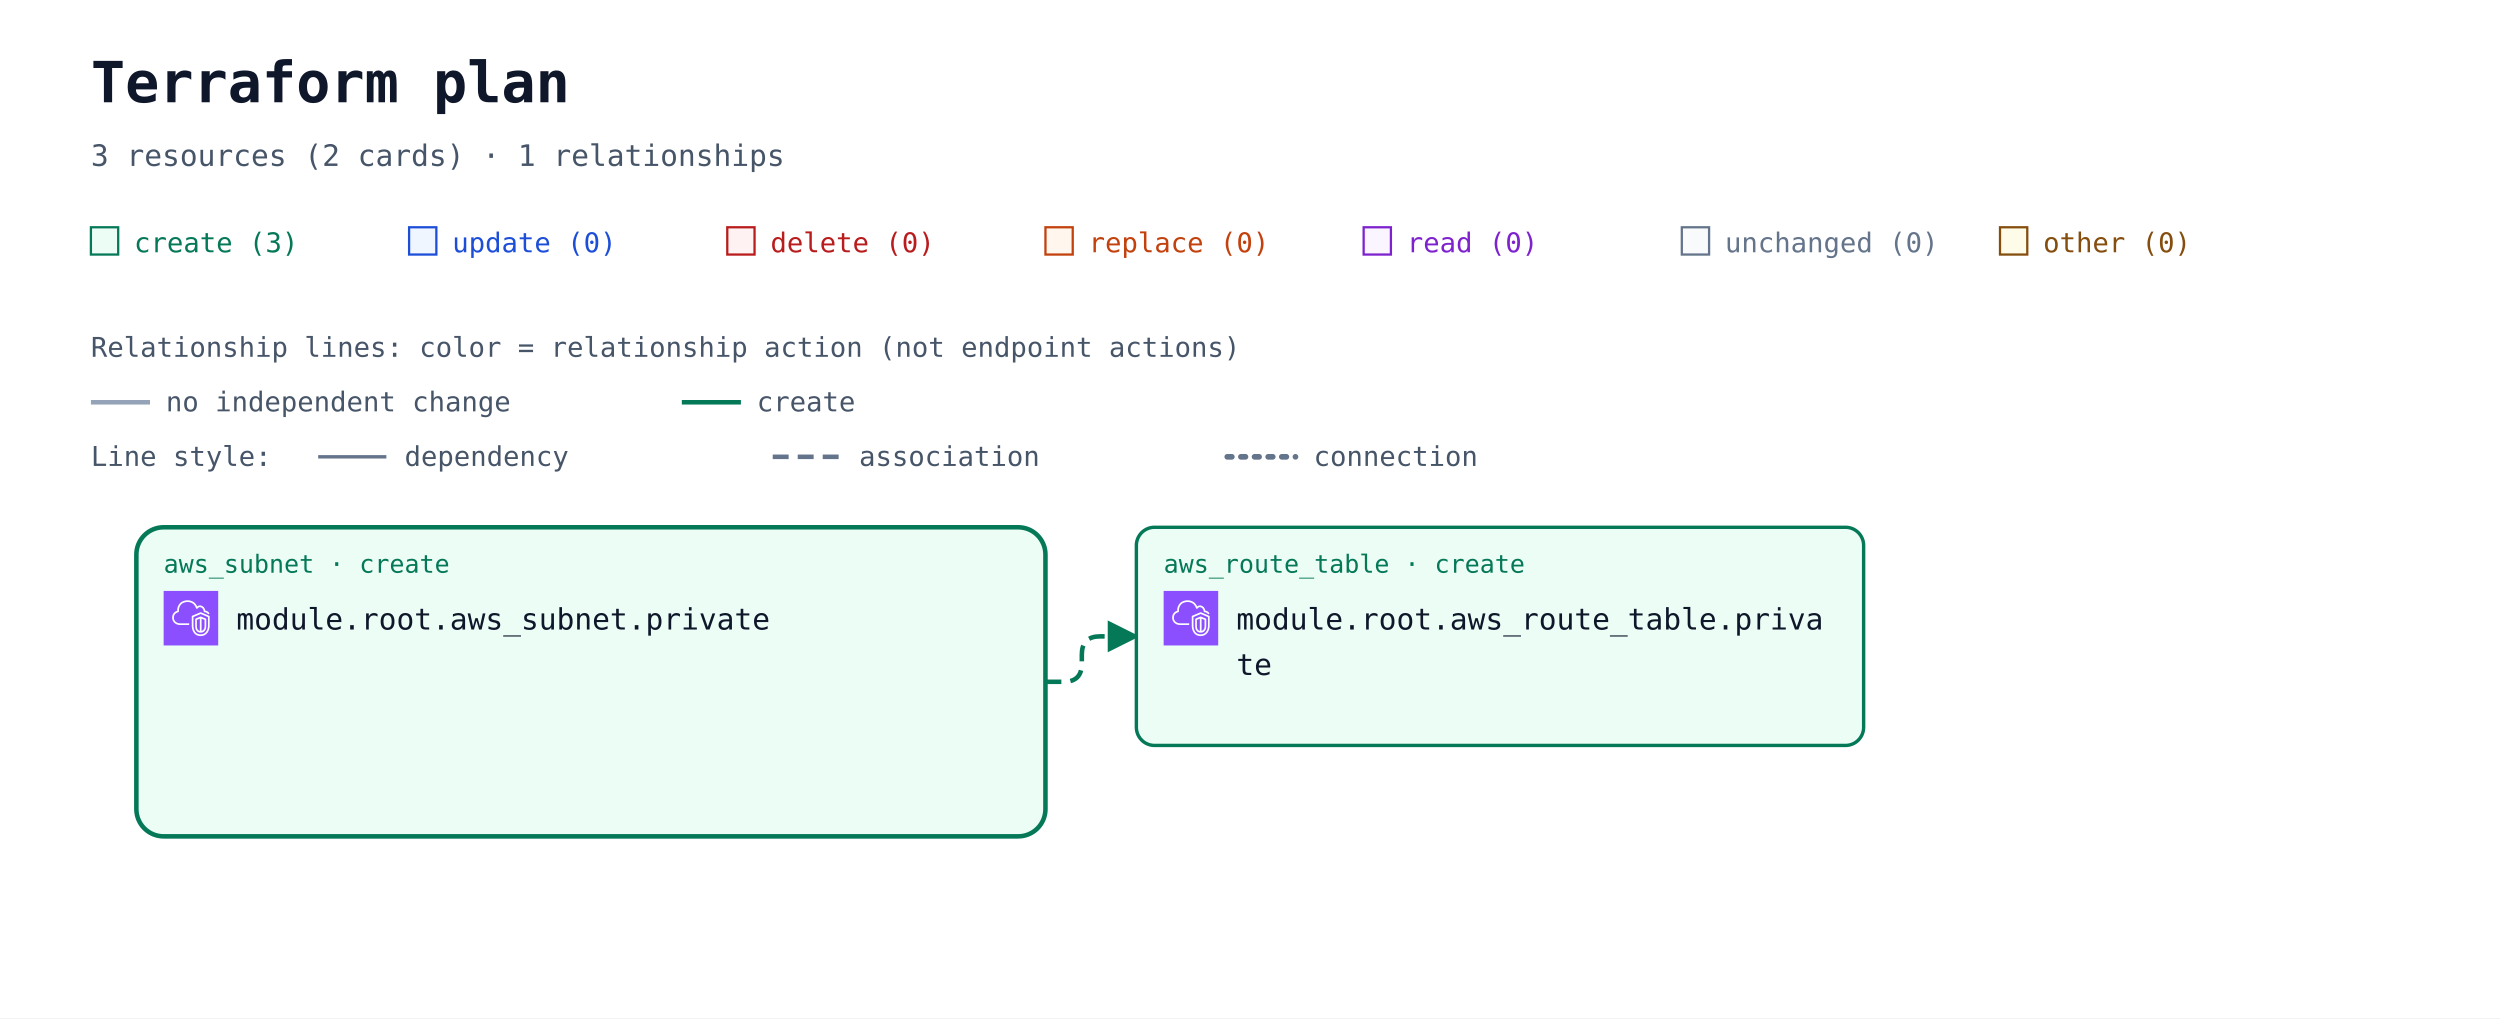
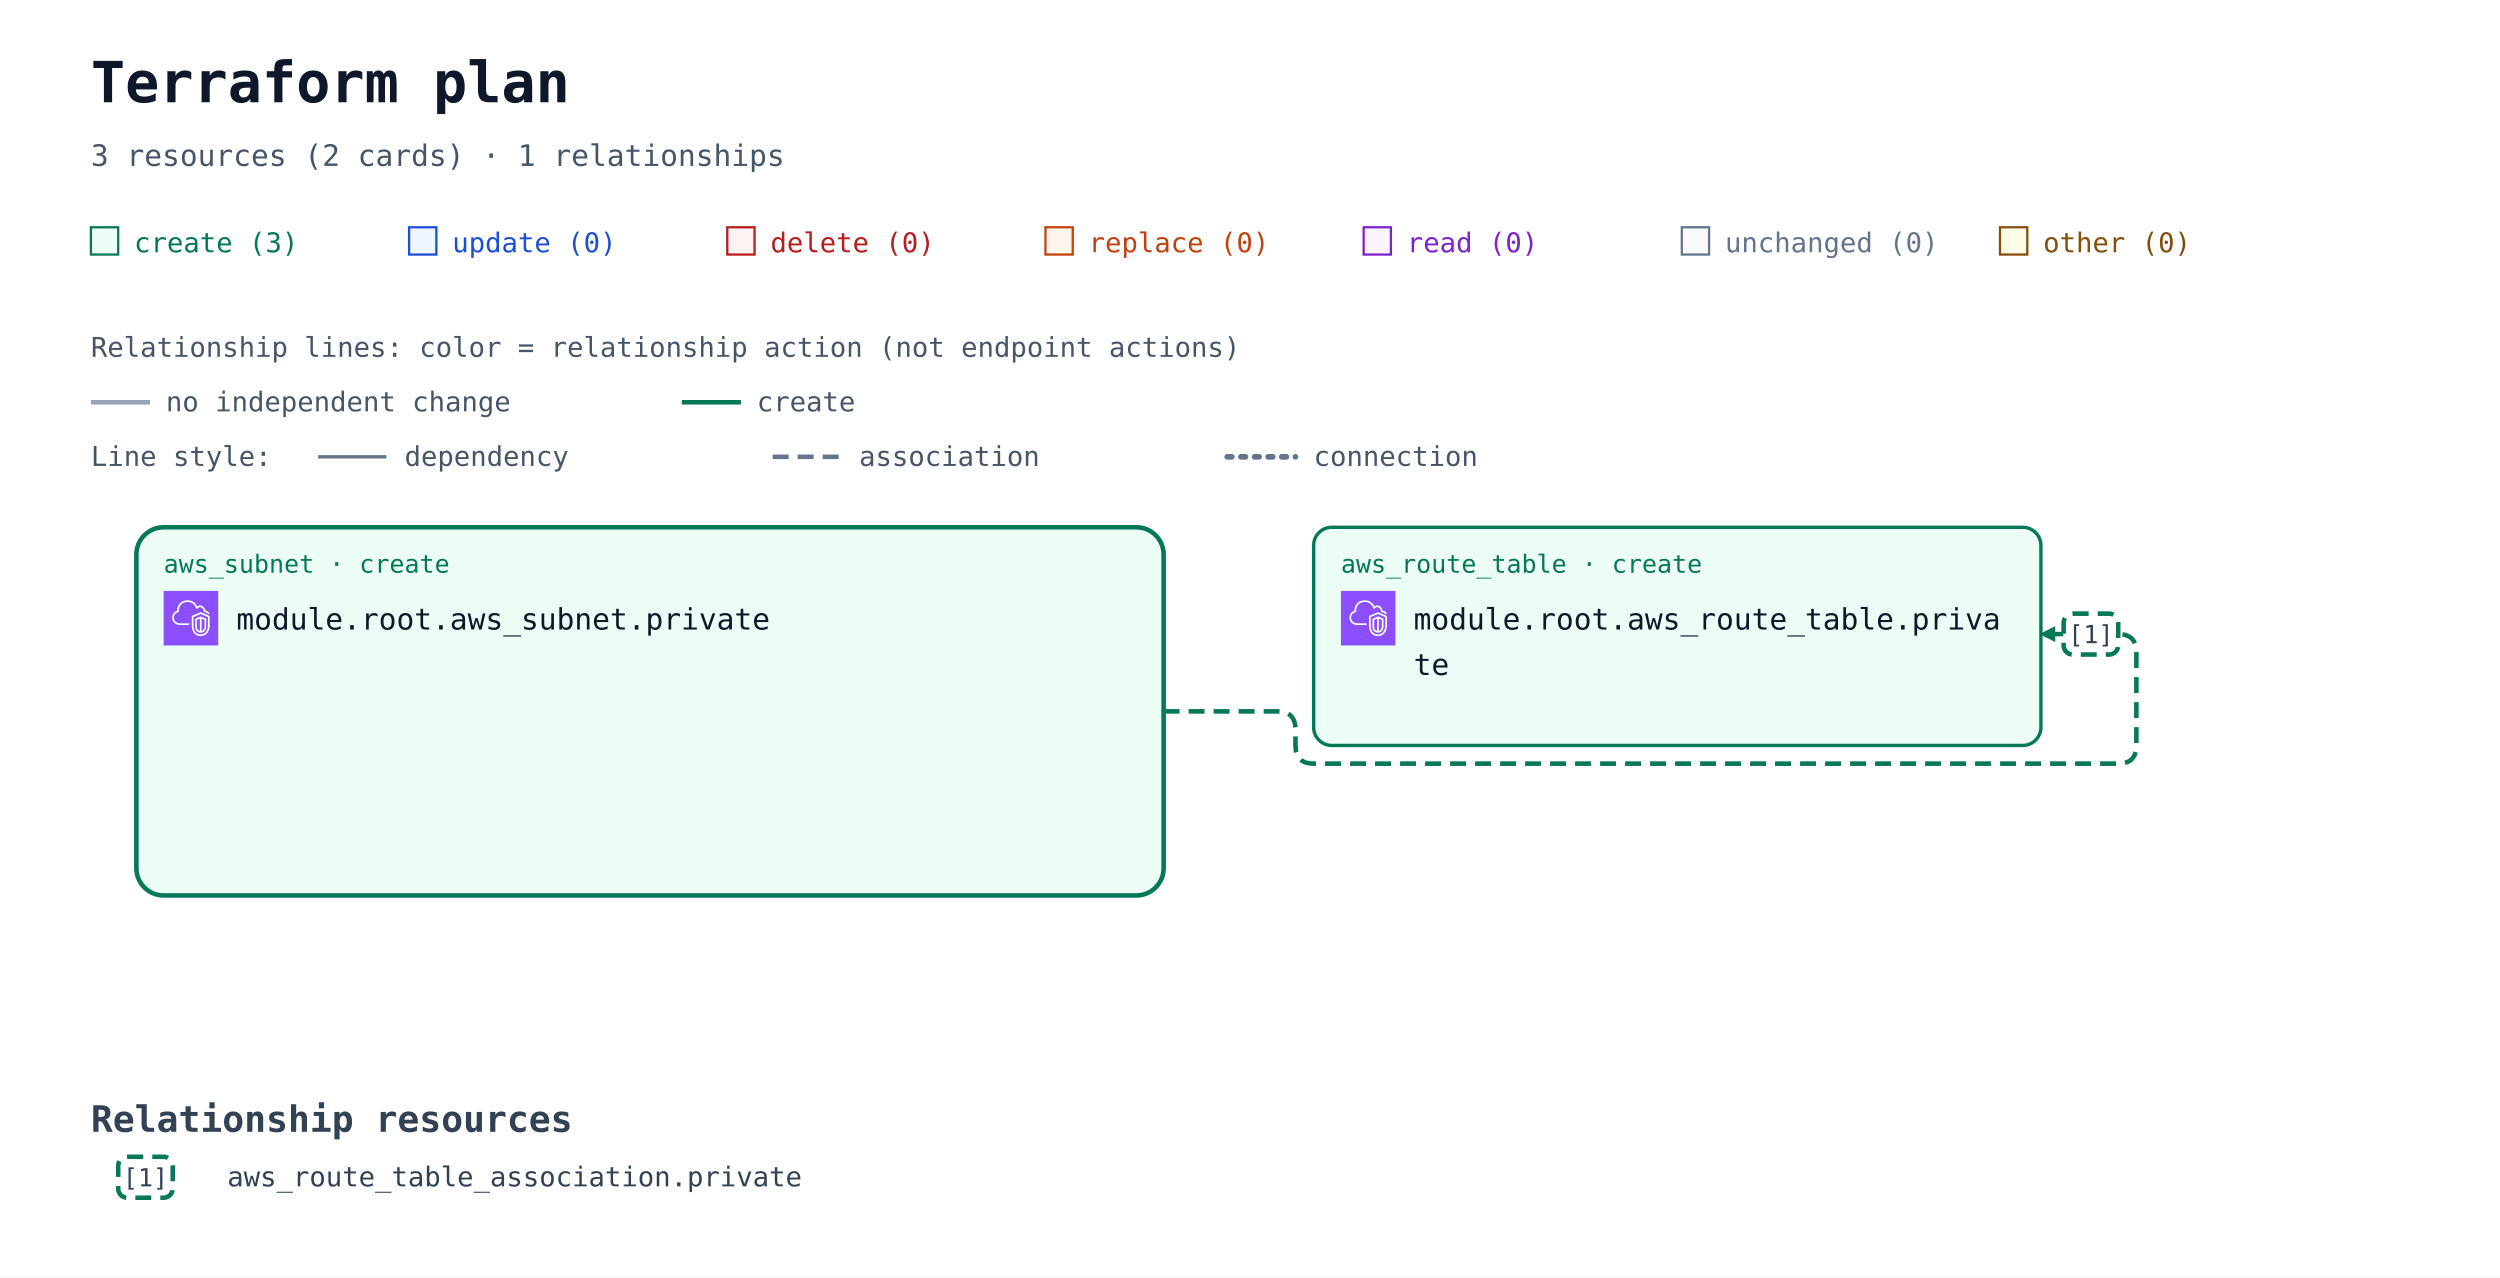
- <svg xmlns="http://www.w3.org/2000/svg" width="1100" height="448" viewBox="0 0 1100 448" role="img" aria-labelledby="title description">
+ <svg xmlns="http://www.w3.org/2000/svg" width="1100" height="562" viewBox="0 0 1100 562" role="img" aria-labelledby="title description">
  <defs>
-     <marker id="arrow" viewBox="0 0 10 10" refX="9" refY="5" markerWidth="7" markerHeight="7" orient="auto-start-reverse">
+     <marker id="arrow" viewBox="0 0 10 10" refX="9" refY="5" markerWidth="7" markerHeight="7" markerUnits="userSpaceOnUse" orient="auto-start-reverse">
      <path d="M 0 0 L 10 5 L 0 10 z" fill="#94a3b8" />
    </marker>
-     <marker id="arrow-create" viewBox="0 0 10 10" refX="9" refY="5" markerWidth="7" markerHeight="7" orient="auto-start-reverse">
+     <marker id="arrow-create" viewBox="0 0 10 10" refX="9" refY="5" markerWidth="7" markerHeight="7" markerUnits="userSpaceOnUse" orient="auto-start-reverse">
      <path d="M 0 0 L 10 5 L 0 10 z" fill="#047857" />
    </marker>
    <symbol id="planorama-icon-aws-vpc" viewBox="0 0 64 64">
      <g>
        <g id="planorama-icon-aws-vpc-local-49636f6e2d4172636869746563747572652f34382f417263685f416d617a6f6e2d5669727475616c2d507269766174652d436c6f75645f3438" stroke="none" stroke-width="1" fill="none" fill-rule="evenodd">
          <g id="planorama-icon-aws-vpc-local-49636f6e2d4172636869746563747572652d42472f34382f4e6574776f726b696e672d436f6e74656e742d44656c6976657279" fill="#8C4FFF">
            <rect id="planorama-icon-aws-vpc-local-52656374616e676c65" x="0" y="0" width="64" height="64" />
          </g>
          <path d="M48,33.977 L44.499,32.508 L44.499,46.878 C47.906,46.147 47.998,42.181 48,41.995 L48,33.977 Z M42.499,46.923 L42.499,32.508 L39,33.977 L39,42.004 C39.008,42.466 39.183,46.339 42.499,46.923 L42.499,46.923 Z M43.112,30.082 C43.358,29.977 43.638,29.978 43.886,30.081 L49.387,32.39 C49.759,32.546 50,32.909 50,33.312 L50,42.004 C49.978,44.431 48.562,49.004 43.37,49.004 C38.393,49.004 37.026,44.432 37,42.015 L37,33.312 C37,32.909 37.241,32.546 37.613,32.39 L43.112,30.082 Z M52,30.792 L43.492,27.092 L35,30.668 L35,41.025 C34.999,41.09 34.963,46.009 37.807,48.894 C39.187,50.294 41.059,51.004 43.37,51.004 C51.808,51.004 51.996,41.425 52,41.018 L52,30.792 Z M54,30.136 L54,41.025 C53.973,45.173 51.716,53.004 43.37,53.004 C40.498,53.004 38.145,52.09 36.373,50.288 C32.941,46.797 32.996,41.243 33,41.008 L33,30.004 C33,29.602 33.241,29.238 33.612,29.082 L43.111,25.082 C43.363,24.976 43.647,24.978 43.897,25.087 L53.398,29.219 C53.764,29.378 54,29.738 54,30.136 L54,30.136 Z M19,38.004 L30,38.004 L30,40.004 L19,40.004 C14.216,40.004 10.271,36.483 10.02,31.988 C10.002,31.813 10,31.599 10,31.385 C10,26.086 13.654,24.038 15.919,23.278 C15.902,23.063 15.891,22.843 15.891,22.626 C15.891,18.039 18.658,13.701 22.621,12.079 C27.58,10.049 33.235,10.937 36.695,14.285 C37.718,15.282 38.604,16.596 39.343,18.206 C40.299,17.422 41.392,17.004 42.523,17.004 C45.234,17.004 48.281,19.296 48.9,23.062 C51.069,23.344 52.936,24.639 53.896,26.582 L52.104,27.469 C51.34,25.925 49.806,25.004 48,25.004 C47.471,25.004 47.033,24.591 47.002,24.063 C46.807,20.762 44.275,19.004 42.523,19.004 C41.55,19.004 40.582,19.574 39.797,20.608 C39.575,20.899 39.215,21.048 38.852,20.993 C38.49,20.938 38.187,20.691 38.062,20.348 C37.327,18.346 36.398,16.789 35.302,15.72 C32.406,12.917 27.615,12.196 23.379,13.93 C19.775,15.405 17.891,19.421 17.891,22.626 C17.891,23.026 17.947,23.503 17.993,23.886 C18.053,24.386 17.73,24.853 17.24,24.975 C15.283,25.459 12,26.937 12,31.385 C12,31.535 11.998,31.685 12.013,31.836 C12.209,35.312 15.276,38.004 19,38.004 L19,38.004 Z" id="planorama-icon-aws-vpc-local-416d617a6f6e2d5669727475616c2d507269766174652d436c6f75645f49636f6e5f34385f5371756964" fill="#FFFFFF" />
        </g>
      </g>
    </symbol>
  </defs>
  <rect width="100%" height="100%" fill="#ffffff" />
  <g font-family="ui-monospace, SFMono-Regular, Consolas, monospace">
    <text x="40" y="45" font-size="25" font-weight="700" fill="#0f172a">Terraform plan</text>
    <text x="40" y="73" font-size="13" fill="#475569">3 resources (2 cards) · 1 relationships</text>
    <rect x="40" y="100" width="12" height="12" fill="#ecfdf5" stroke="#047857" />
    <text x="59" y="111" font-size="12" fill="#047857">create (3)</text>
    <rect x="180" y="100" width="12" height="12" fill="#eff6ff" stroke="#1d4ed8" />
    <text x="199" y="111" font-size="12" fill="#1d4ed8">update (0)</text>
    <rect x="320" y="100" width="12" height="12" fill="#fef2f2" stroke="#b91c1c" />
    <text x="339" y="111" font-size="12" fill="#b91c1c">delete (0)</text>
    <rect x="460" y="100" width="12" height="12" fill="#fff7ed" stroke="#c2410c" />
    <text x="479" y="111" font-size="12" fill="#c2410c">replace (0)</text>
    <rect x="600" y="100" width="12" height="12" fill="#faf5ff" stroke="#7e22ce" />
    <text x="619" y="111" font-size="12" fill="#7e22ce">read (0)</text>
    <rect x="740" y="100" width="12" height="12" fill="#f8fafc" stroke="#64748b" />
    <text x="759" y="111" font-size="12" fill="#64748b">unchanged (0)</text>
    <rect x="880" y="100" width="12" height="12" fill="#fefce8" stroke="#854d0e" />
    <text x="899" y="111" font-size="12" fill="#854d0e">other (0)</text>
    <g id="relationship-legend" font-size="12" fill="#475569">
      <text x="40" y="157">Relationship lines: color = relationship action (not endpoint actions)</text>
      <path d="M 40 177 H 66" stroke="#94a3b8" stroke-width="2" />
      <text x="73" y="181">no independent change</text>
      <path d="M 300 177 H 326" stroke="#047857" stroke-width="2" />
      <text x="333" y="181">create</text>
      <text x="40" y="205">Line style:</text>
      <path d="M 140 201 H 170" stroke="#64748b" stroke-width="1.5" />
      <text x="178" y="205">dependency</text>
      <path d="M 340 201 H 370" stroke="#64748b" stroke-width="2" stroke-dasharray="7 4" />
      <text x="378" y="205">association</text>
      <path d="M 540 201 H 570" stroke="#64748b" stroke-width="2.5" stroke-dasharray="2 4" stroke-linecap="round" />
      <text x="578" y="205">connection</text>
    </g>
    <g transform="translate(0 72)">
      <g data-container="resource-6177735f7375626e65742e70726976617465-current">
-         <rect x="60" y="160" width="400" height="136" rx="12" fill="#ecfdf5" stroke="#047857" stroke-width="2" data-mode="managed" />
+         <rect x="60" y="160" width="452" height="162" rx="12" fill="#ecfdf5" stroke="#047857" stroke-width="2" data-mode="managed" />
      </g>
-       <path d="M 460 228 L 468 228 Q 476 228 476 220 L 476 216 Q 476 208 484 208 L 500 208 " data-edge-kind="association" data-source="resource-6177735f7375626e65742e70726976617465-current" data-target="resource-6177735f726f7574655f7461626c652e70726976617465-current" fill="none" stroke="#047857" stroke-width="2" stroke-dasharray="7 4" stroke-linejoin="round" marker-end="url(#arrow-create)" />
+       <path d="M 512 241 L 562 241 Q 570 241 570 249 L 570 256 Q 570 264 578 264 L 932 264 Q 940 264 940 256 L 940 215 Q 940 207 932 207 L 898 207 " data-edge-kind="association" data-source="resource-6177735f7375626e65742e70726976617465-current" data-target="resource-6177735f726f7574655f7461626c652e70726976617465-current" fill="none" stroke="#047857" stroke-width="2" stroke-dasharray="7 4" stroke-linejoin="round" marker-end="url(#arrow-create)" />
      <g id="resource-6177735f726f7574655f7461626c652e70726976617465-current" data-architecture-id="terraform:6177735f726f7574655f7461626c652e70726976617465-current" data-qualified-address="module.root.aws_route_table.private" data-terraform-address="aws_route_table.private">
-         <rect x="500" y="160" width="320" height="96" rx="8" fill="#ecfdf5" stroke="#047857" stroke-width="1.5" data-mode="managed" />
-         <text x="512" y="180" font-size="11" fill="#047857">aws_route_table · create</text>
-         <use href="#planorama-icon-aws-vpc" x="512" y="188" width="24" height="24" aria-hidden="true" />
-         <text x="544" y="205" font-size="13" fill="#0f172a">module.root.aws_route_table.priva</text>
-         <text x="544" y="225" font-size="13" fill="#0f172a">te</text>
-         <text x="512" y="244" font-size="10" fill="#64748b" />
+         <rect x="578" y="160" width="320" height="96" rx="8" fill="#ecfdf5" stroke="#047857" stroke-width="1.5" data-mode="managed" />
+         <text x="590" y="180" font-size="11" fill="#047857">aws_route_table · create</text>
+         <use href="#planorama-icon-aws-vpc" x="590" y="188" width="24" height="24" aria-hidden="true" />
+         <text x="622" y="205" font-size="13" fill="#0f172a">module.root.aws_route_table.priva</text>
+         <text x="622" y="225" font-size="13" fill="#0f172a">te</text>
+         <text x="590" y="244" font-size="10" fill="#64748b" />
      </g>
      <g id="resource-6177735f7375626e65742e70726976617465-current" data-architecture-id="terraform:6177735f7375626e65742e70726976617465-current" data-qualified-address="module.root.aws_subnet.private" data-terraform-address="aws_subnet.private">
        <text x="72" y="180" font-size="11" fill="#047857">aws_subnet · create</text>
        <use href="#planorama-icon-aws-vpc" x="72" y="188" width="24" height="24" aria-hidden="true" />
        <text x="104" y="205" font-size="13" fill="#0f172a">module.root.aws_subnet.private</text>
        <text x="72" y="244" font-size="10" fill="#64748b" />
      </g>
+       <g data-relationship-marker="1">
+         <rect x="908" y="198" width="24" height="18" rx="4" fill="#ffffff" stroke="#047857" stroke-width="2" stroke-dasharray="7 4" />
+         <text x="920" y="211" text-anchor="middle" font-size="11" fill="#334155">[1]</text>
+       </g>
+       <g data-relationship-index="true">
+         <text x="40" y="426" font-size="16" font-weight="700" fill="#334155">Relationship resources</text>
+         <g data-relationship-entry="1">
+           <rect x="52" y="437" width="24" height="18" rx="4" fill="#ffffff" stroke="#047857" stroke-width="2" stroke-dasharray="7 4" />
+           <text x="64" y="450" text-anchor="middle" font-size="11" fill="#334155">[1]</text>
+           <text data-source-address="aws_route_table_association.private" font-size="12" fill="#334155">
+             <tspan x="100" y="450" xml:space="preserve">aws_route_table_association.private</tspan>
+           </text>
+         </g>
+       </g>
    </g>
  </g>
</svg>
